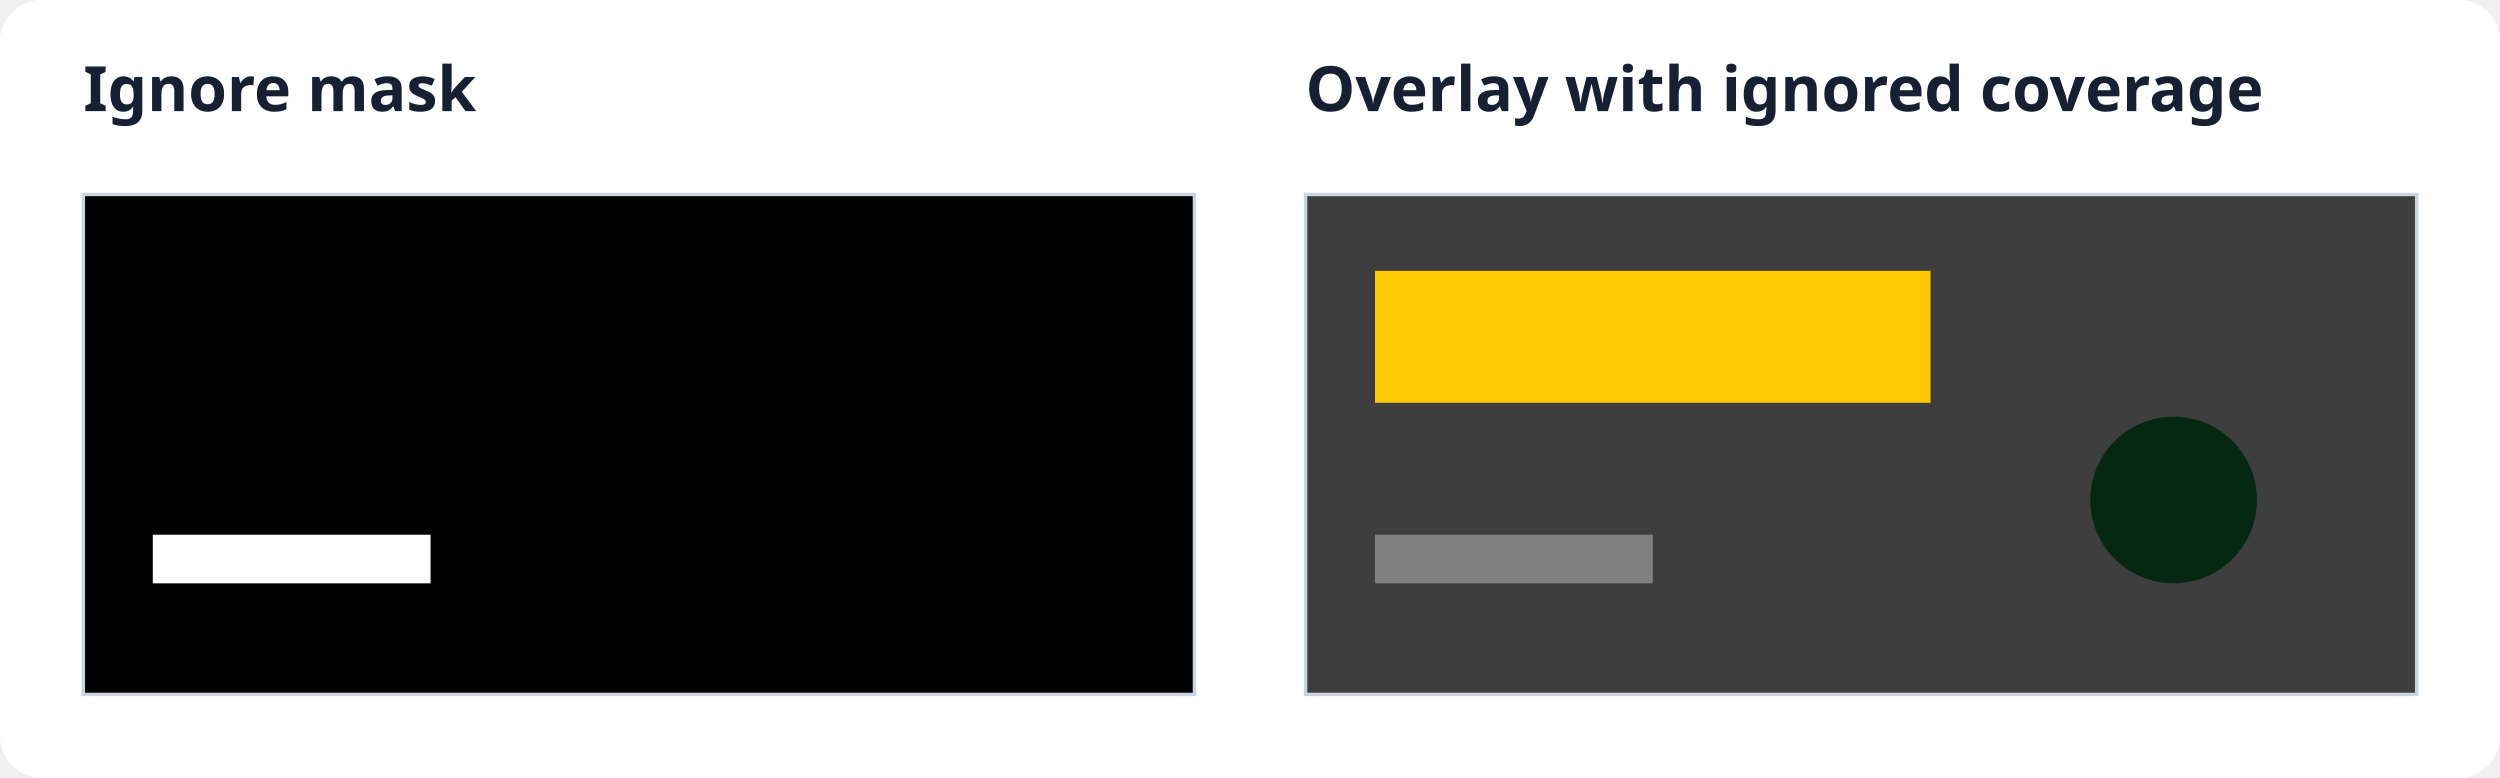
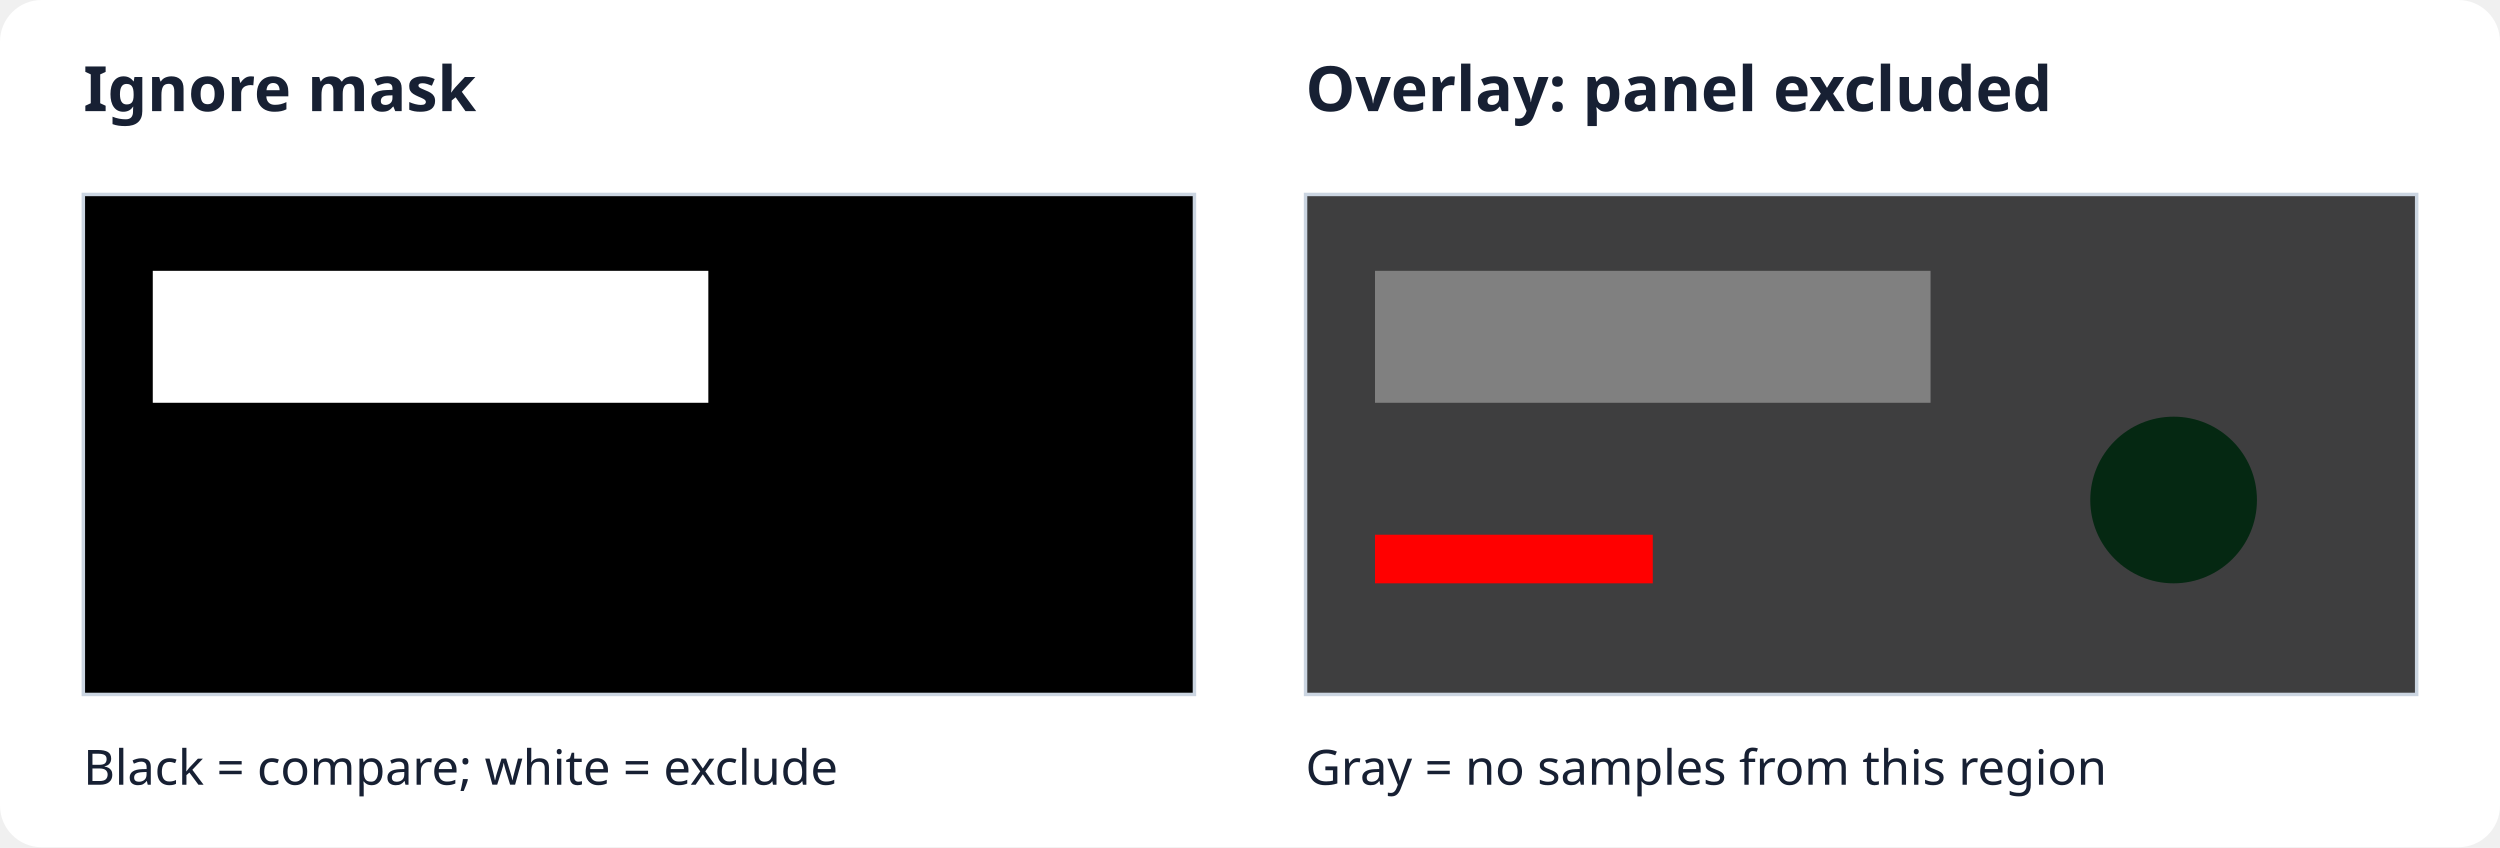
- <svg xmlns="http://www.w3.org/2000/svg" width="720" height="224" viewBox="0 0 720 224" role="img" aria-labelledby="title description">
-   <rect width="720" height="224" rx="12" fill="#ffffff" />
+ <svg xmlns="http://www.w3.org/2000/svg" width="720" height="244" viewBox="0 0 720 244" role="img" aria-labelledby="title description">
+   <rect width="720" height="244" rx="12" fill="#ffffff" />
  <g font-family="system-ui, sans-serif" fill="#172033" font-size="18" font-weight="600">
    <text x="24" y="32">Ignore mask</text>
-     <text x="376" y="32">Overlay with ignored coverage</text>
+     <text x="376" y="32">Overlay: panel excluded</text>
  </g>
  <g transform="translate(24 56)">
    <rect width="320" height="144" fill="#000000" />
-     <rect x="20" y="98" width="80" height="14" fill="#ffffff" />
+     <rect x="20" y="22" width="160" height="38" fill="#ffffff" />
    <rect width="320" height="144" fill="none" stroke="#cbd5e1" />
  </g>
  <g transform="translate(376 56)">
    <rect width="320" height="144" fill="#3e3e3f" />
-     <rect x="20" y="22" width="160" height="38" fill="#ffc800" />
+     <rect x="20" y="22" width="160" height="38" fill="#808080" />
    <circle cx="250" cy="88" r="24" fill="#052812" />
-     <rect x="20" y="98" width="80" height="14" fill="#808080" />
+     <rect x="20" y="98" width="80" height="14" fill="#ff0000" />
    <rect width="320" height="144" fill="none" stroke="#cbd5e1" />
  </g>
+   <g font-family="system-ui, sans-serif" fill="#172033" font-size="14">
+     <text x="24" y="226">Black = compare; white = exclude</text>
+     <text x="376" y="226">Gray = no samples from this region</text>
+   </g>
</svg>
